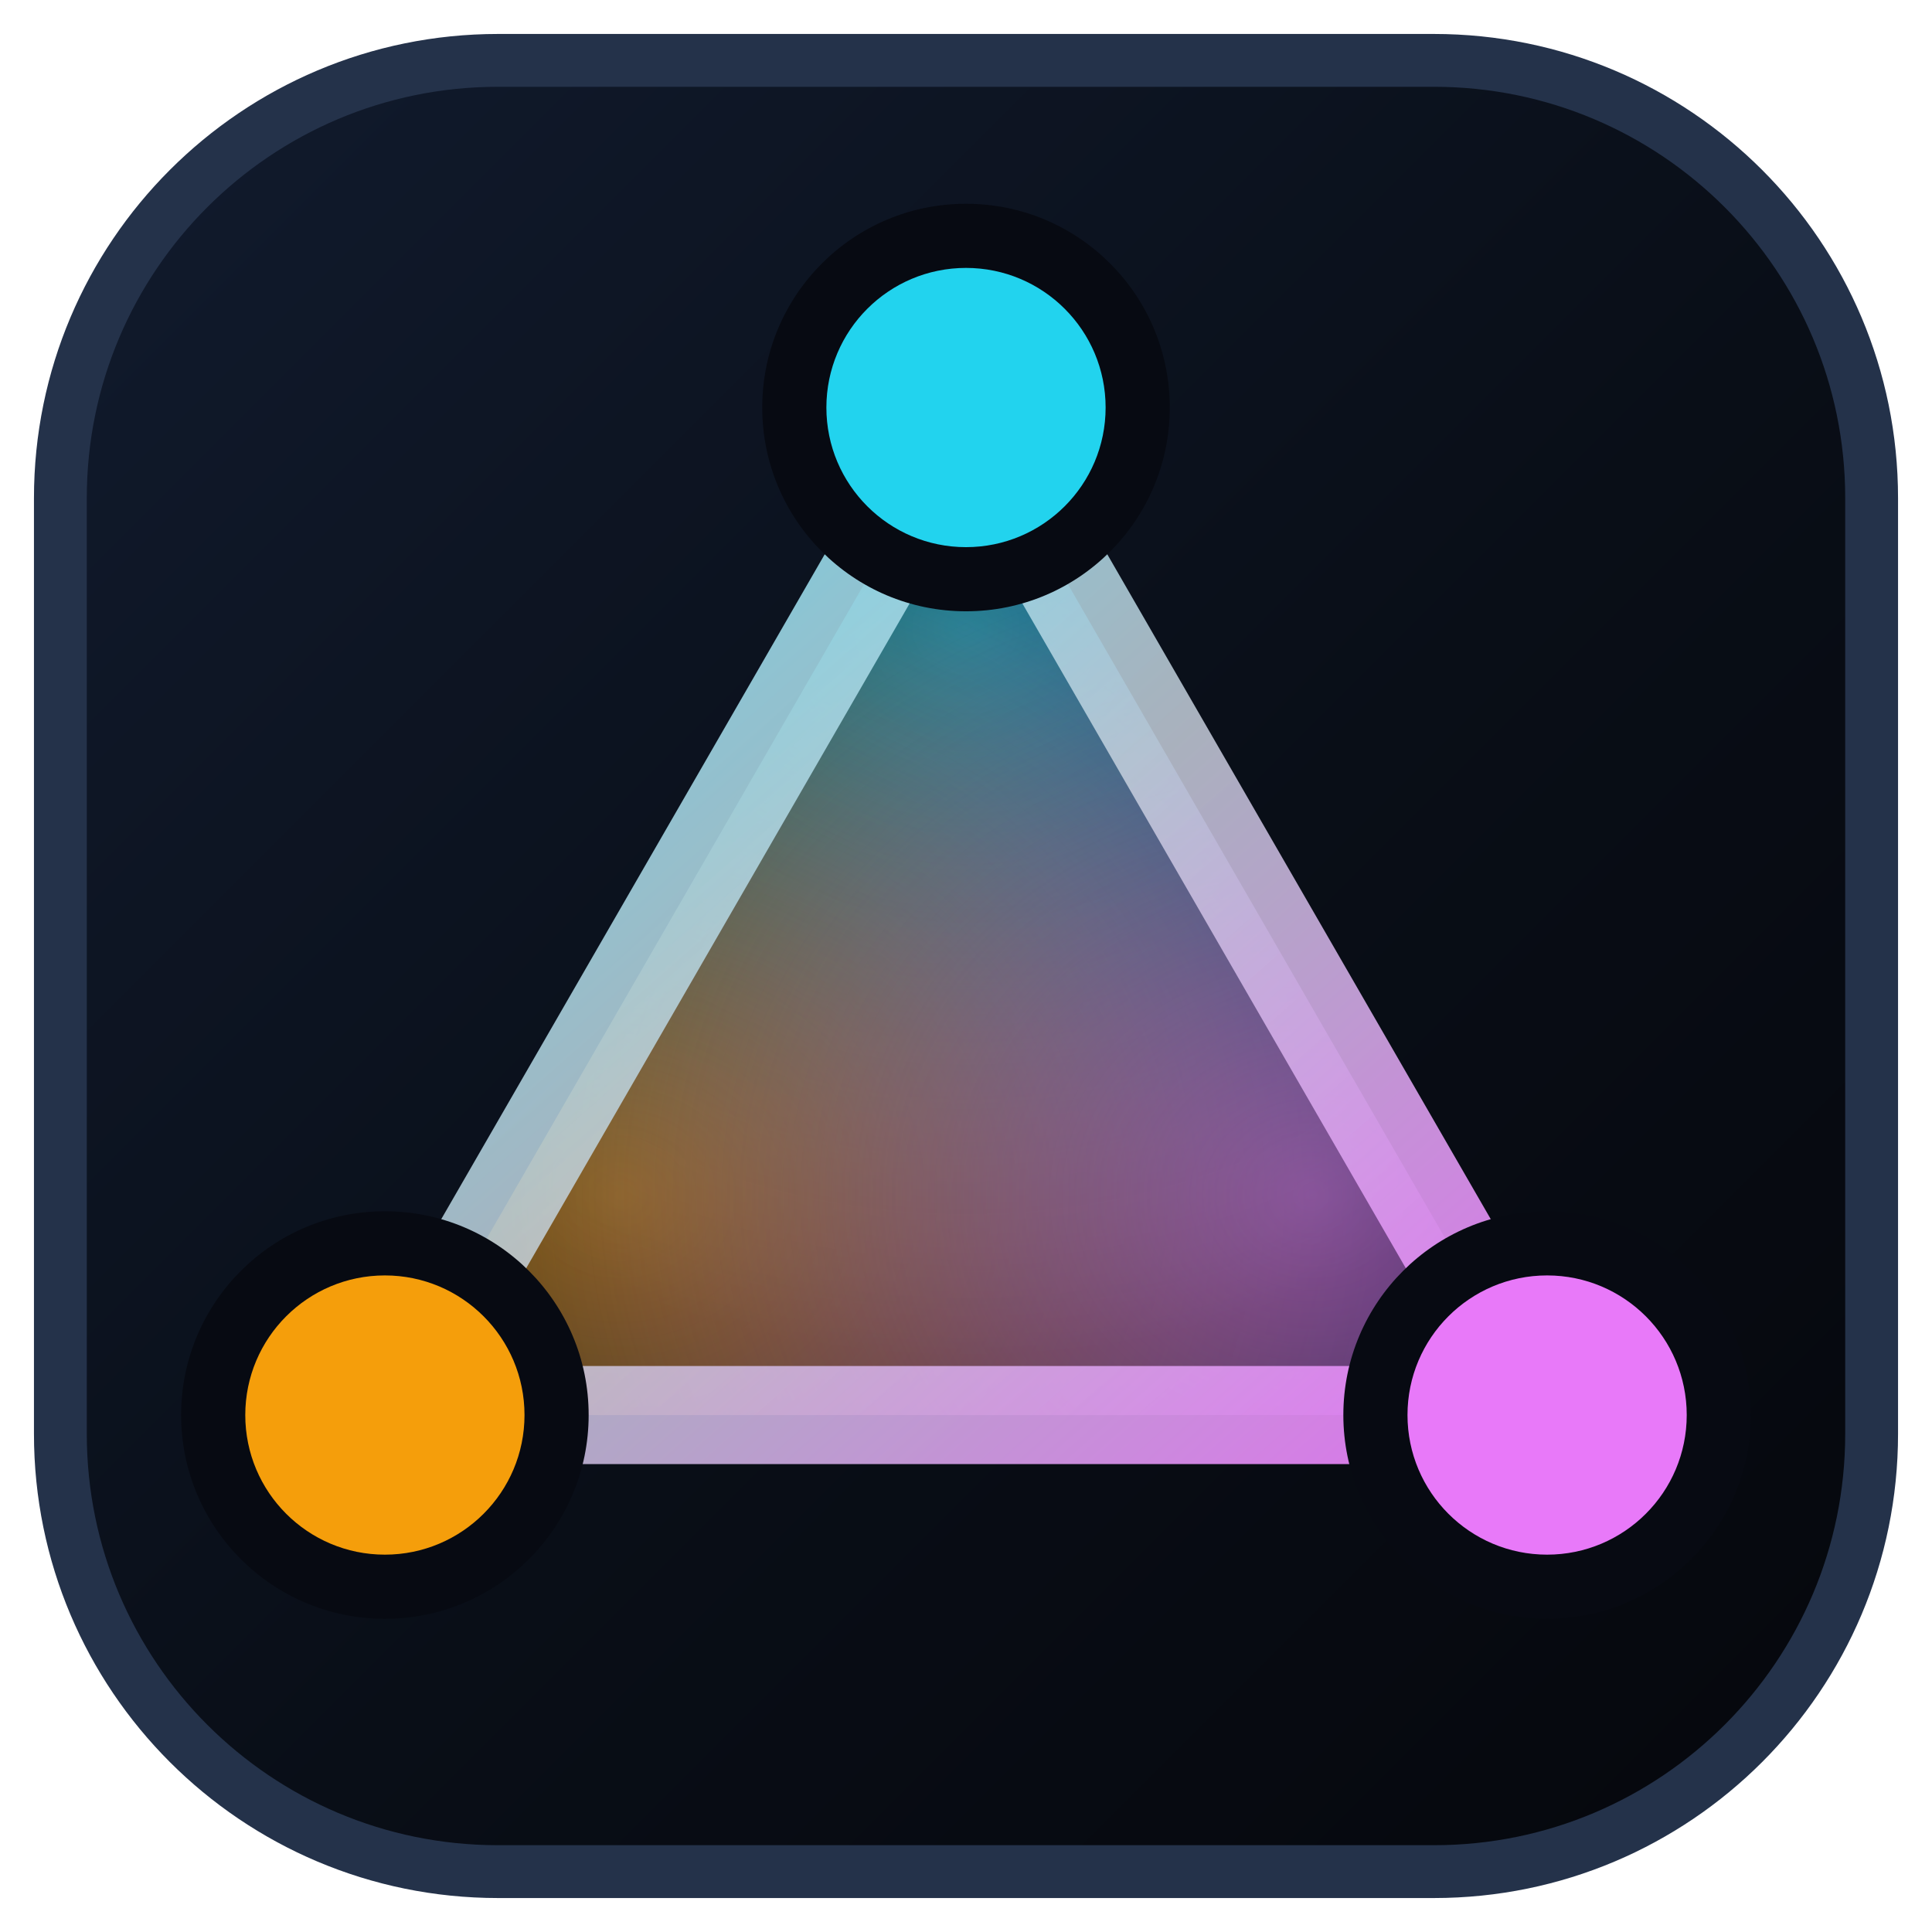
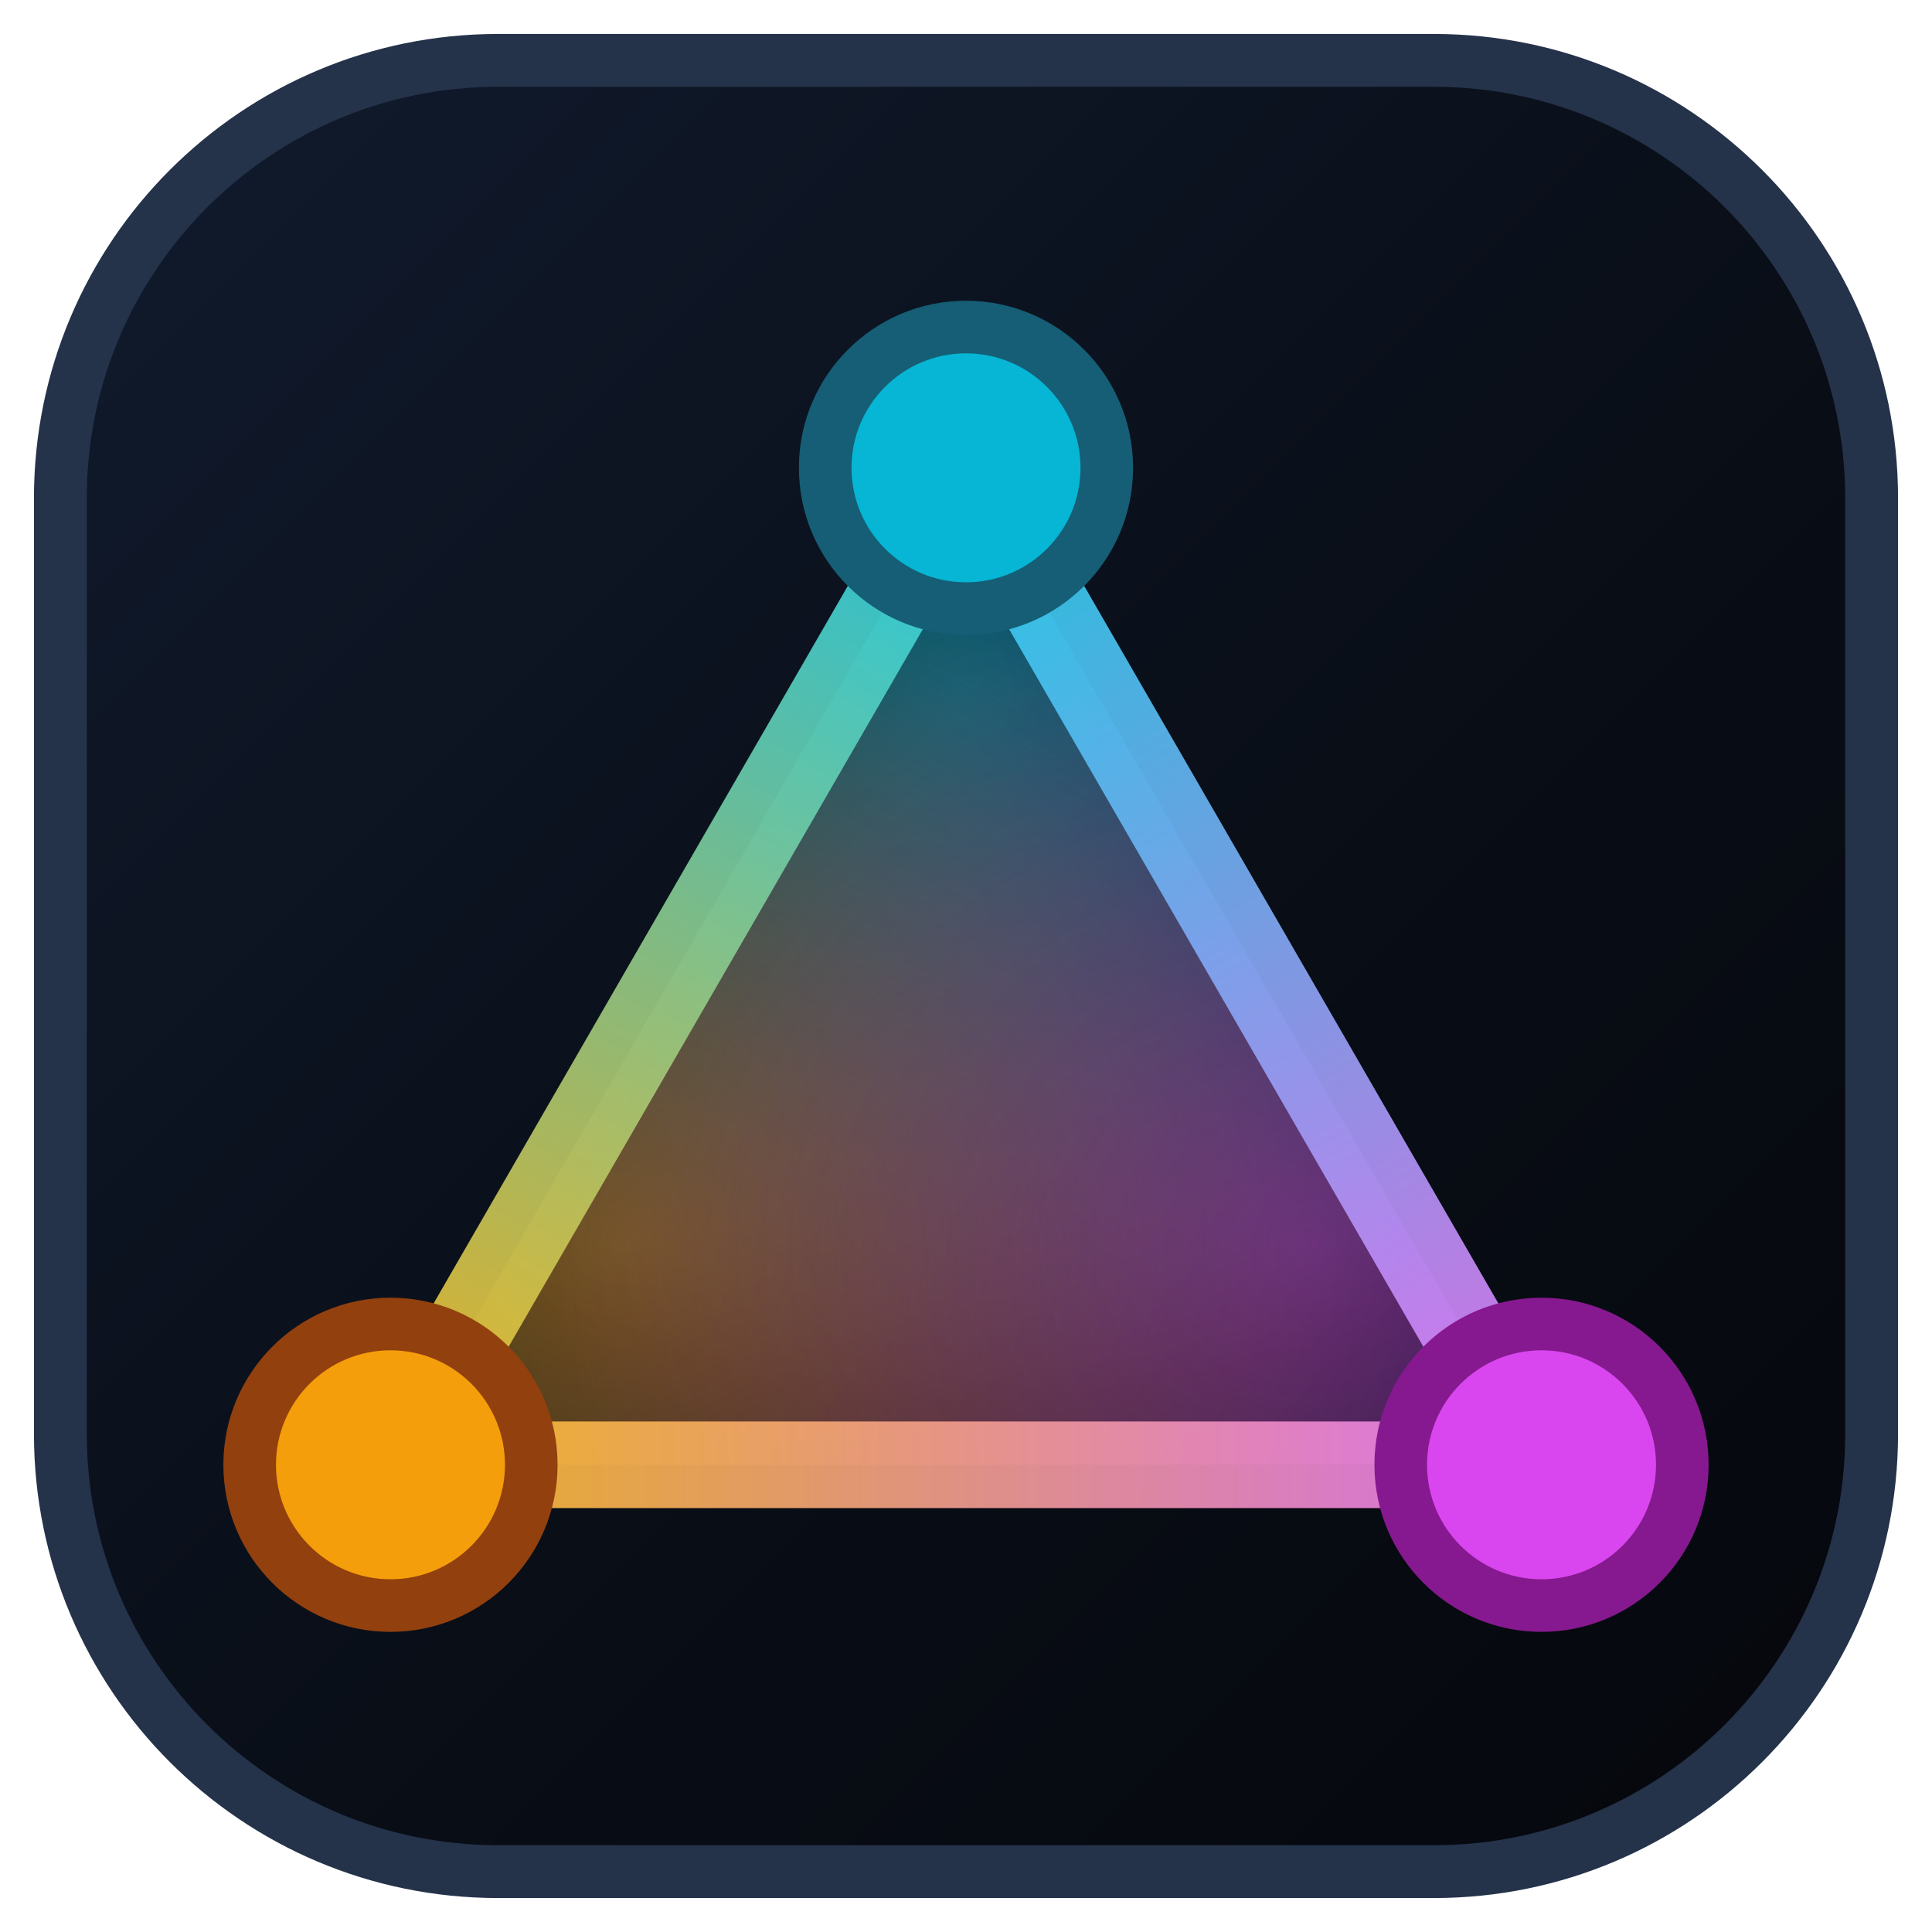
<svg xmlns="http://www.w3.org/2000/svg" viewBox="0 0 512 512" width="512" height="512">
  <defs>
    <linearGradient id="svTile" x1="0%" y1="0%" x2="100%" y2="100%">
      <stop offset="0%" stop-color="#111B2E" />
      <stop offset="55%" stop-color="#090E17" />
      <stop offset="100%" stop-color="#05070C" />
    </linearGradient>
    <radialGradient id="svCyan" cx="50%" cy="22%" r="72%">
-       <stop offset="0%" stop-color="#22D3EE" stop-opacity="0.55" />
-       <stop offset="100%" stop-color="#22D3EE" stop-opacity="0" />
+       <stop offset="0%" stop-color="#06B6D4" stop-opacity="0.44" />
+       <stop offset="100%" stop-color="#06B6D4" stop-opacity="0" />
    </radialGradient>
    <radialGradient id="svAmber" cx="20%" cy="78%" r="70%">
-       <stop offset="0%" stop-color="#F59E0B" stop-opacity="0.52" />
+       <stop offset="0%" stop-color="#F59E0B" stop-opacity="0.42" />
      <stop offset="100%" stop-color="#F59E0B" stop-opacity="0" />
    </radialGradient>
    <radialGradient id="svMagenta" cx="80%" cy="78%" r="70%">
-       <stop offset="0%" stop-color="#E879F9" stop-opacity="0.52" />
-       <stop offset="100%" stop-color="#E879F9" stop-opacity="0" />
+       <stop offset="0%" stop-color="#D946EF" stop-opacity="0.42" />
+       <stop offset="100%" stop-color="#D946EF" stop-opacity="0" />
    </radialGradient>
-     <linearGradient id="svEdge" x1="0%" y1="0%" x2="100%" y2="100%">
-       <stop offset="0%" stop-color="#67E8F9" stop-opacity="0.95" />
-       <stop offset="50%" stop-color="#CBD5E1" stop-opacity="0.82" />
-       <stop offset="100%" stop-color="#E879F9" stop-opacity="0.95" />
+     <linearGradient id="svEdgeTopLeft" gradientUnits="userSpaceOnUse" x1="256" y1="95" x2="70" y2="417.2">
+       <stop offset="0%" stop-color="#22D3EE" stop-opacity="0.92" />
+       <stop offset="100%" stop-color="#FBBF24" stop-opacity="0.92" />
+     </linearGradient>
+     <linearGradient id="svEdgeTopRight" gradientUnits="userSpaceOnUse" x1="256" y1="95" x2="442" y2="417.2">
+       <stop offset="0%" stop-color="#22D3EE" stop-opacity="0.92" />
+       <stop offset="100%" stop-color="#E879F9" stop-opacity="0.92" />
+     </linearGradient>
+     <linearGradient id="svEdgeBottom" gradientUnits="userSpaceOnUse" x1="70" y1="417.2" x2="442" y2="417.2">
+       <stop offset="0%" stop-color="#FBBF24" stop-opacity="0.92" />
+       <stop offset="100%" stop-color="#E879F9" stop-opacity="0.92" />
    </linearGradient>
  </defs>
  <rect x="16" y="16" width="480" height="480" rx="116" fill="url(#svTile)" stroke="#24324A" stroke-width="14" />
-   <polygon points="256,108 102,375 410,375" fill="#0E1729" />
-   <polygon points="256,108 102,375 410,375" fill="url(#svCyan)" />
-   <polygon points="256,108 102,375 410,375" fill="url(#svAmber)" />
-   <polygon points="256,108 102,375 410,375" fill="url(#svMagenta)" />
-   <polygon points="256,108 102,375 410,375" fill="none" stroke="url(#svEdge)" stroke-width="26" stroke-linejoin="round" />
-   <circle cx="256" cy="108" r="54" fill="#070A12" />
-   <circle cx="256" cy="108" r="37" fill="#22D3EE" />
-   <circle cx="102" cy="375" r="54" fill="#070A12" />
-   <circle cx="102" cy="375" r="37" fill="#F59E0B" />
-   <circle cx="410" cy="375" r="54" fill="#070A12" />
-   <circle cx="410" cy="375" r="37" fill="#E879F9" />
+   <g transform="translate(46.08, 46.08) scale(0.82)">
+     <polygon points="256,95 70,417.2 442,417.2" fill="#64748B" fill-opacity="0.08" />
+     <polygon points="256,95 70,417.2 442,417.2" fill="url(#svCyan)" />
+     <polygon points="256,95 70,417.2 442,417.2" fill="url(#svAmber)" />
+     <polygon points="256,95 70,417.2 442,417.2" fill="url(#svMagenta)" />
+     <line x1="256" y1="95" x2="70" y2="417.2" stroke="url(#svEdgeTopLeft)" stroke-width="28" stroke-linecap="round" />
+     <line x1="256" y1="95" x2="442" y2="417.2" stroke="url(#svEdgeTopRight)" stroke-width="28" stroke-linecap="round" />
+     <line x1="70" y1="417.2" x2="442" y2="417.2" stroke="url(#svEdgeBottom)" stroke-width="28" stroke-linecap="round" />
+     <circle cx="256" cy="95" r="54" fill="#155E75" />
+     <circle cx="256" cy="95" r="37" fill="#06B6D4" />
+     <circle cx="70" cy="417.2" r="54" fill="#92400E" />
+     <circle cx="70" cy="417.2" r="37" fill="#F59E0B" />
+     <circle cx="442" cy="417.2" r="54" fill="#86198F" />
+     <circle cx="442" cy="417.2" r="37" fill="#D946EF" />
+   </g>
</svg>
